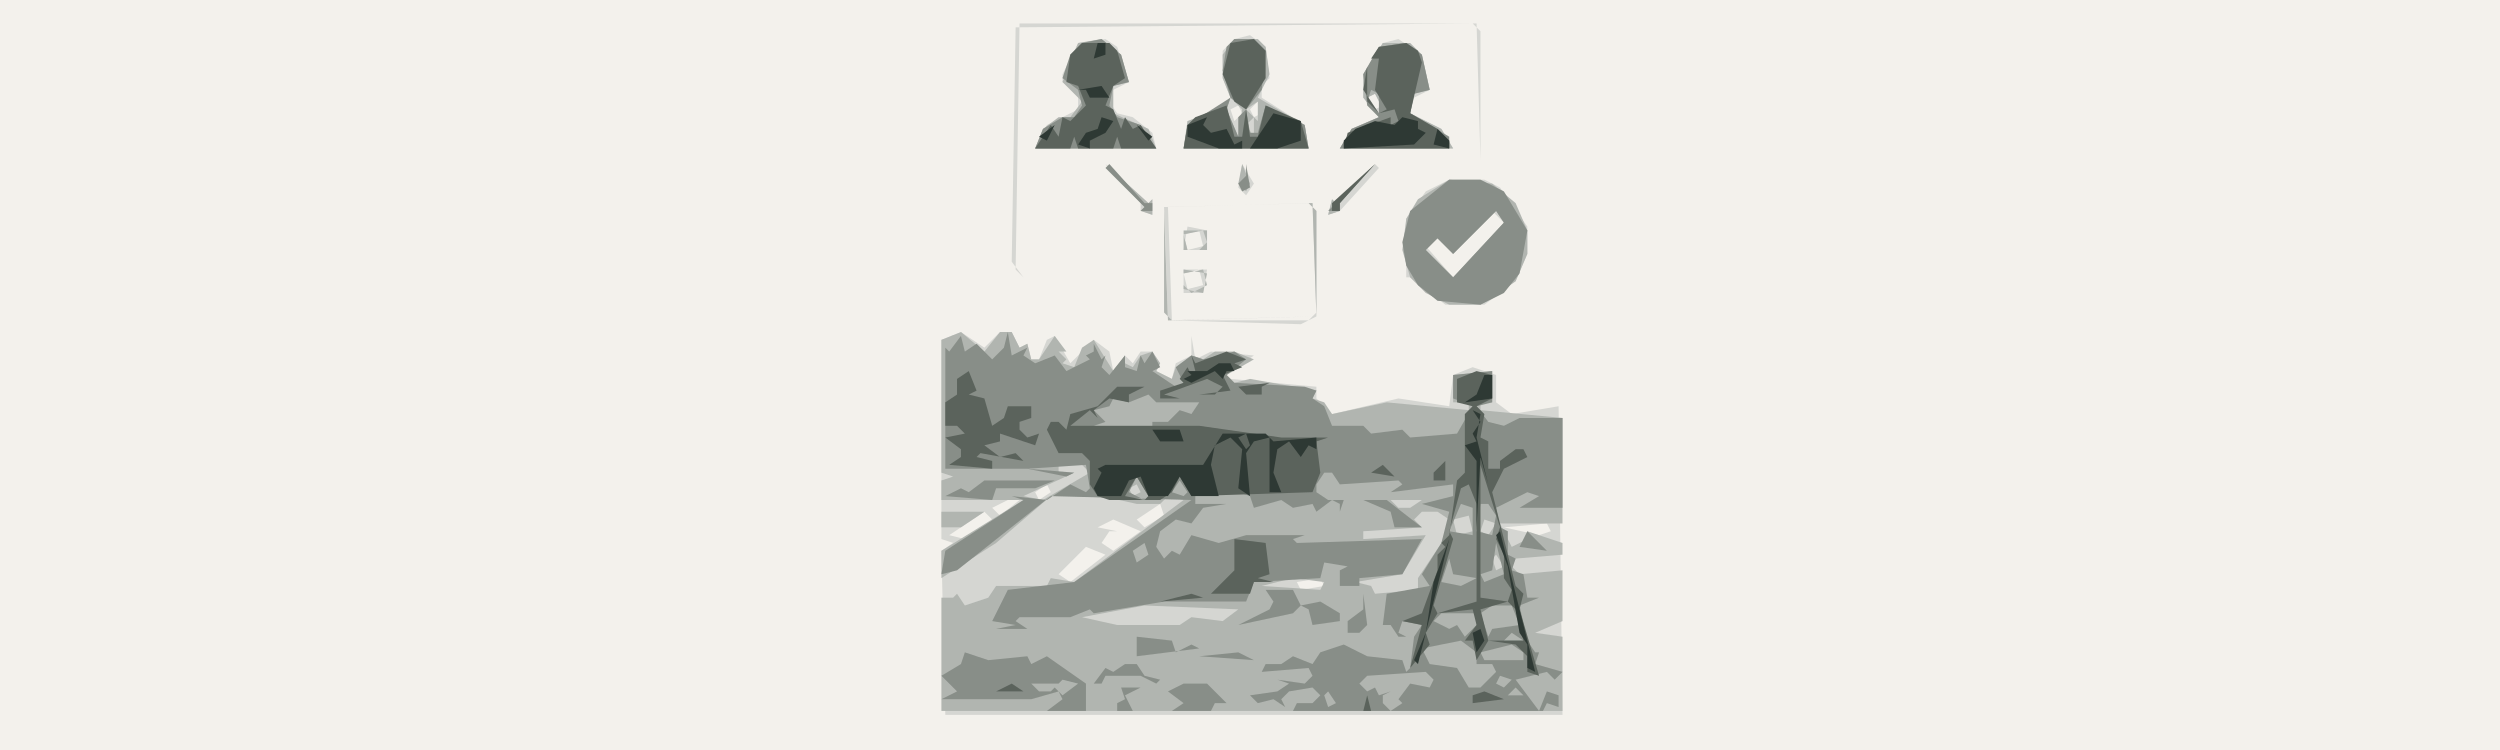
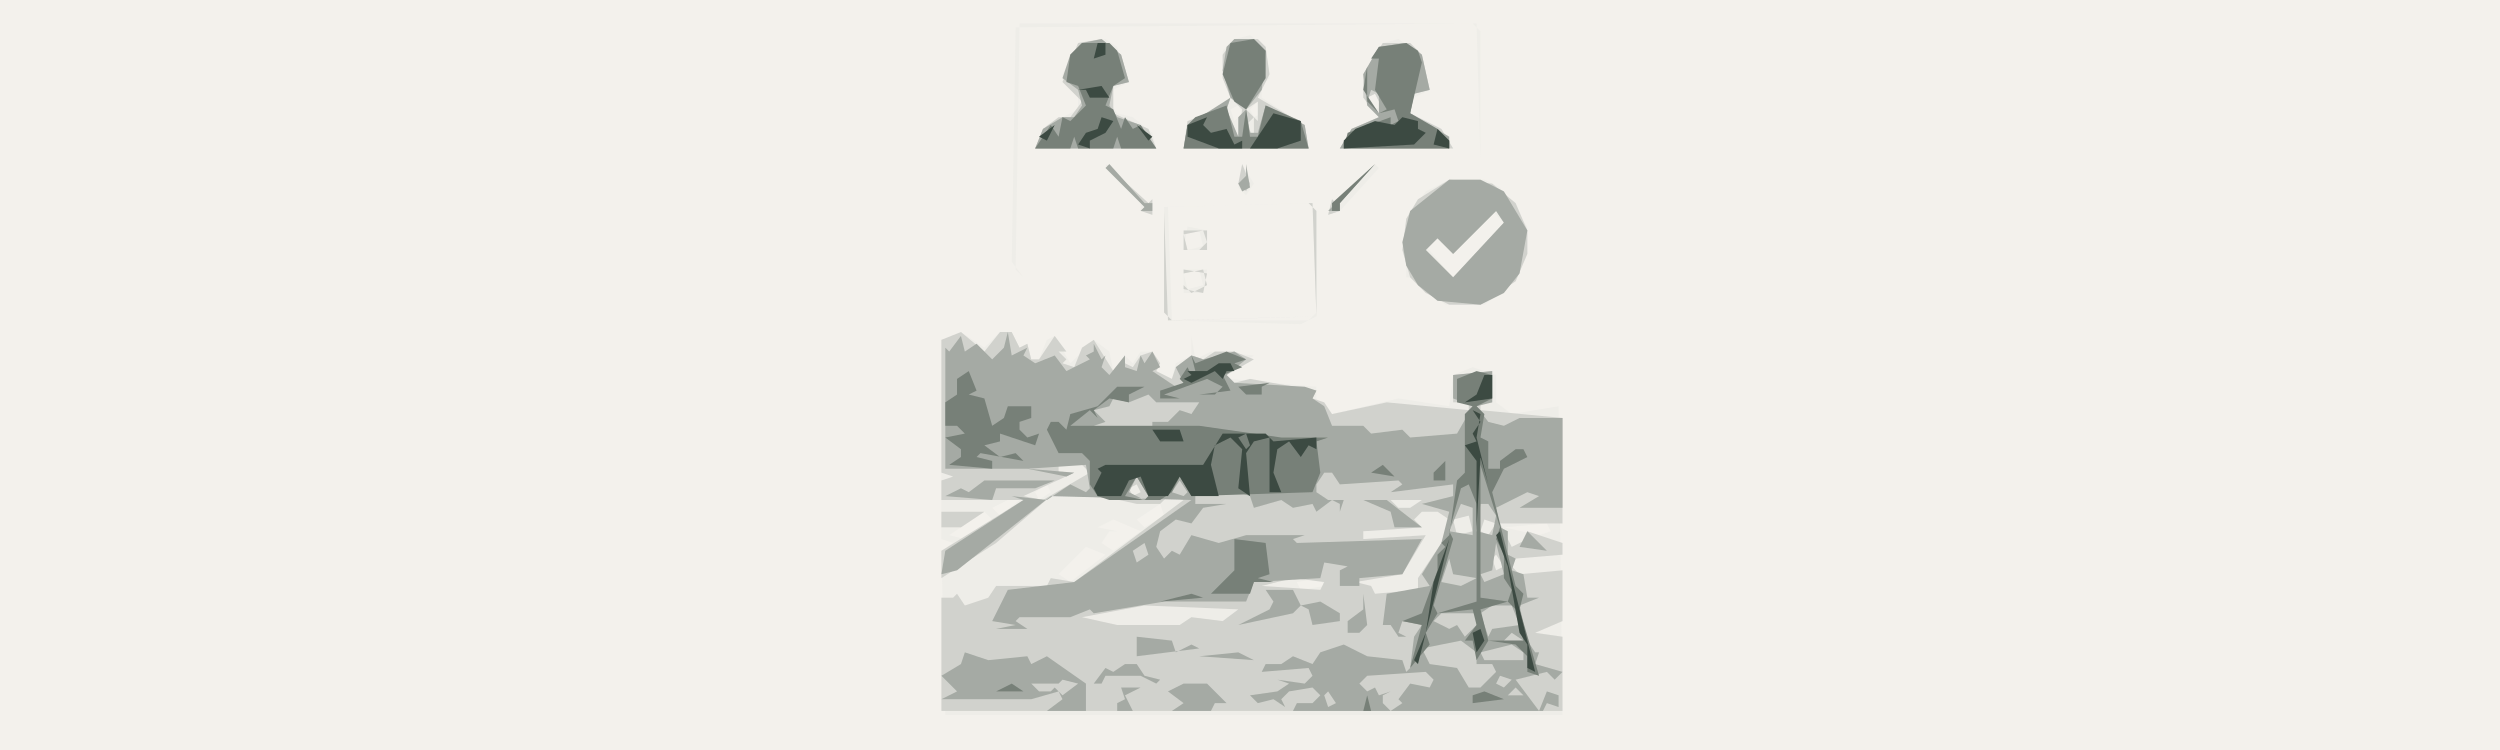
<svg xmlns="http://www.w3.org/2000/svg" viewBox="0 0 640 192" role="img" aria-label="SE-G detailed vector artwork">
  <rect width="640" height="192" fill="#f3f1ec" />
-   <path fill="#d5d6d2" fill-rule="evenodd" d="M241,87 241,138 244,139 241,141 242,183 400,183 399,104 387,106 383,103 383,96 377,94 372,96 371,104 358,102 341,106 337,102 337,99 315,97 314,96 321,91 310,90 306,92 305,86 305,91 301,93 300,97 296,95 297,93 295,90 292,90 290,93 288,91 285,95 284,90 280,87 274,93 270,86 268,87 266,92 264,92 263,88 261,89 259,85 256,85 252,89 246,85ZM332,149 338,148 339,150 333,151ZM283,142 274,149 271,147 278,140ZM385,135 396,134 397,136 394,137ZM281,135 285,133 292,136 285,141 282,139 284,136 286,136ZM254,133 247,138 243,137 252,131ZM297,129 298,132 293,135 291,133ZM260,127 261,128 256,132 254,130ZM268,124 269,126 266,128 265,126ZM303,69 303,75 308,75 309,69ZM303,70 307,69 308,73 304,74ZM304,58 303,64 309,64 309,59ZM303,60 307,59 308,63 304,64ZM298,53 299,82 333,83 337,81 336,52ZM299,53 335,52 337,54 337,80 335,82 300,82ZM391,58 384,48 380,46 371,46 365,49 360,56 360,71 345,71 361,71 370,78 380,78 388,72 391,65ZM382,54 385,57 372,71 365,63 368,61 372,65ZM353,43 352,42 342,52 341,51 340,55 343,54ZM318,42 317,48 319,50 321,47ZM283,42 292,52 292,54 295,55 295,51 294,52ZM354,11 349,19 349,25 353,30 346,33 343,38 372,38 369,33 361,29 362,25 366,23 364,14 358,10ZM350,25 352,24 354,27 352,28ZM276,11 272,19 272,21 276,24 276,28 268,32 265,38 296,38 295,34 290,30 286,29 284,26 285,23 289,21 286,12 283,10ZM316,10 313,13 313,20 315,25 312,28 304,31 303,38 335,38 334,32 323,25 323,22 325,20 324,12 320,9ZM315,28 317,27 318,29 316,31ZM322,26 323,29 321,30 320,28ZM260,7 259,67 262,71 290,71 262,71 260,69 261,6 377,6 379,8 379,41 378,6Z" />
-   <path fill="#b1b5b0" fill-rule="evenodd" d="M241,135 246,135 252,131 241,131ZM241,87 241,121 244,122 241,123 241,128 262,128 241,141 241,148 255,139 269,127 282,127 291,129 297,129 299,127 303,128 275,149 269,148 268,150 255,150 253,153 247,155 245,152 246,151 244,153 241,153 241,182 400,182 400,163 393,162 400,159 400,146 389,147 387,145 388,143 400,142 400,139 391,136 391,138 387,140 384,134 400,134 400,107 379,105 379,103 382,103 382,95 372,96 372,103 376,103 376,105 355,103 341,106 339,103 336,102 337,100 320,97 316,98 314,96 321,92 316,90 311,90 308,92 305,91 301,94 300,97 296,95 297,93 295,90 292,91 290,94 288,93 288,91 285,95 280,87 277,89 275,94 272,93 273,92 271,90 273,90 270,86 266,92 264,92 263,88 261,89 259,85 256,85 252,90 246,85ZM277,158 293,155 317,156 313,159 305,158 302,160 286,160ZM323,150 331,148 339,149 338,151ZM382,143 383,142 385,145 383,146ZM379,136 380,133 383,134 381,137ZM372,133 376,132 377,136 373,137ZM371,133 369,139 363,148 363,151 352,152 351,150 347,149 359,147 365,137 349,138 349,136 364,135 362,133 364,131 368,131ZM356,128 364,128 361,130 358,130ZM289,125 291,124 292,126 290,127ZM279,121 267,128 262,127 275,121 271,121 271,119 277,119ZM303,69 303,74 308,75 309,70ZM303,70 308,69 309,73 305,75 303,73ZM303,59 303,64 309,64 309,59ZM303,60 308,59 309,62 307,64 304,64ZM298,54 299,82 337,81 336,52 300,52ZM298,54 300,52 335,52 337,54 337,81 300,82 298,80ZM371,46 363,51 360,56 359,64 361,71 365,75 371,78 379,78 388,72 391,65 391,59 388,52 382,47ZM383,54 385,57 372,71 365,64 368,61 372,65ZM352,42 342,52 341,51 340,55 343,54 343,52ZM318,42 317,47 319,49 320,47ZM283,42 293,53 292,54 295,55 295,51 294,52ZM354,11 349,19 349,25 353,30 346,33 343,38 372,38 369,33 361,29 362,24 366,23 364,14 361,11ZM350,25 352,24 354,28 353,29ZM316,10 313,14 313,20 315,25 312,28 304,31 303,38 335,38 334,32 322,25 325,19 324,12 322,10ZM321,30 321,35 319,32ZM322,26 322,31 319,28ZM315,25 318,28 317,35 314,28ZM276,11 272,21 277,26 274,30 271,30 267,33 265,38 296,38 294,33 285,29 285,22 289,21 287,14 282,10Z" />
-   <path fill="#888e88" fill-rule="evenodd" d="M287,176 288,179 286,180 286,182 290,182 288,178 292,176ZM299,177 303,180 300,182 310,182 311,180 314,180 309,175 303,175ZM307,168 321,169 317,167ZM241,179 264,179 271,177 272,179 268,182 278,182 278,175 282,175 283,173 292,173 296,175 297,174 293,173 291,170 288,170 285,172 283,171 280,175 278,175 268,168 264,170 263,168 253,169 247,167 246,170 241,173 243,175 242,176 243,175 245,177ZM270,176 272,174 276,175 272,178ZM264,175 271,175 269,177 266,177ZM291,163 291,168 307,166 305,165 301,167 300,164ZM349,152 349,156 345,159 345,162 348,162 350,160ZM317,160 331,157 333,155 335,156 336,160 343,159 343,157 338,154 333,155 331,151 324,151 326,154 325,156ZM391,136 389,140 396,141ZM242,127 254,128 255,125 265,125 270,123 252,123 248,126 246,125ZM242,89 242,120 263,120 273,122 275,121 263,120 278,119 279,125 278,126 274,124 268,128 259,127 262,128 242,141 241,147 245,146 269,127 305,128 275,149 258,151 254,159 260,160 255,161 263,161 260,159 261,158 274,158 279,156 280,157 298,154 319,154 321,149 338,148 339,144 345,145 343,146 343,150 348,150 348,148 359,147 364,138 332,139 331,138 334,137 319,137 312,139 305,137 302,142 300,141 298,143 296,140 297,136 301,133 305,134 308,130 314,129 306,129 306,127 317,126 320,127 321,130 328,128 331,130 336,129 337,131 341,128 343,129 343,131 344,128 349,128 356,131 357,135 364,135 355,128 340,128 337,126 337,124 339,121 341,121 343,124 358,123 359,124 356,126 372,124 372,127 364,129 371,131 369,139 364,147 366,150 355,152 354,160 356,160 358,163 360,163 358,162 359,159 364,160 362,163 361,171 360,172 359,169 350,168 344,165 338,167 336,170 331,168 328,170 324,170 323,172 335,171 336,173 334,175 327,174 330,175 327,177 320,178 322,180 326,179 329,181 328,179 330,177 336,176 338,178 336,180 332,180 331,182 395,182 396,180 399,181 399,178 396,177 394,182 388,174 396,172 398,174 400,172 393,170 394,167 398,167 393,167 391,164 389,155 394,153 391,153 390,147 387,146 388,143 386,142 386,136 384,135 383,130 391,126 394,127 389,130 400,130 400,107 389,107 385,109 381,108 378,104 382,103 382,95 372,96 372,102 377,104 373,111 361,112 359,110 351,111 349,109 341,109 339,104 336,102 337,100 334,99 316,98 314,96 319,92 316,90 308,92 305,91 301,94 303,98 301,99 295,95 297,94 295,90 293,93 292,91 291,95 288,94 288,91 284,96 282,94 283,91 282,92 280,88 280,90 278,91 279,92 273,95 270,91 265,93 262,91 263,89 259,91 258,85 257,89 254,92 250,88 247,90 246,86 243,90ZM339,178 340,177 342,180 340,181ZM386,178 388,176 390,178ZM383,175 384,173 387,174 385,176ZM367,174 366,176 361,175 358,179 359,180 356,182 354,180 354,178 356,177 353,178 352,176 350,177 348,175 350,173 365,172ZM379,167 387,165 390,167 390,169 380,169ZM364,166 374,164 378,167 378,170 382,170 383,172 379,176 376,176 373,171 366,170ZM385,164 387,162 390,164ZM378,157 378,160 375,163 373,160 371,161 367,159 369,157ZM379,157 382,155 387,155 389,160 382,161 381,163ZM369,149 371,143 372,147 378,148 374,150ZM383,139 385,147 380,149 379,147 382,146ZM293,139 294,142 291,144 290,141ZM379,129 381,129 383,132 382,137 378,136ZM374,129 377,130 377,137 371,136ZM302,123 304,126 303,127 300,126ZM291,122 294,127 293,128 289,126ZM307,103 305,106 302,105 299,108 287,108 295,108 295,110 280,109 283,108 280,105 284,104 285,102 289,103 294,101 296,103ZM371,46 361,54 359,62 360,68 363,73 368,77 379,78 385,75 389,70 391,59 385,49 379,46ZM383,54 385,57 372,71 365,64 368,61 372,65ZM352,42 340,54 343,54 343,52ZM319,42 319,45 317,47 318,49 320,48ZM284,42 283,43 293,53 292,54 295,54 295,52 293,52ZM353,12 349,19 350,27 353,30 346,33 343,38 371,38 371,35 361,29 362,24 366,23 364,14 360,11ZM351,23 353,24 353,29 350,26ZM316,10 314,12 313,18 315,25 304,32 303,38 335,38 334,32 324,27 322,34 320,34 319,28 323,23 324,13 321,10ZM315,25 319,28 317,30 317,35 314,28ZM277,11 274,14 272,20 276,23 277,27 275,30 272,30 267,33 265,38 296,38 292,32 286,30 284,27 285,22 289,21 287,14 282,10Z" />
-   <path fill="#5b635c" fill-rule="evenodd" d="M350,178 349,182 351,182ZM377,178 377,180 385,179 380,177ZM262,177 259,175 255,177ZM308,153 305,152 297,154ZM324,139 316,138 316,146 310,152 320,152 321,149 326,149 322,148 325,147ZM351,121 357,122 354,119ZM370,118 367,121 367,123 370,123ZM268,110 271,116 277,116 279,118 279,124 281,127 284,128 297,128 300,126 302,122 305,127 336,126 338,121 337,113 340,112 328,112 307,109 274,109 279,105 281,107 280,105 284,102 289,103 289,101 293,99 286,99 281,104 274,106 273,110 271,108 269,108ZM291,122 294,127 293,128 288,127ZM317,99 319,101 323,101 323,99 325,98ZM378,95 373,97 373,103 377,104 375,106 375,121 373,123 371,137 369,139 370,140 368,142 368,146 364,157 359,159 364,160 361,171 366,165 365,162 368,157 377,156 378,160 375,164 368,164 377,164 378,169 381,164 388,165 391,168 391,172 394,173 389,156 390,152 388,150 382,126 385,120 391,117 390,115 388,115 384,118 384,120 381,120 381,113 379,112 380,106 378,104 382,102 382,96ZM379,156 386,154 388,156 390,164 381,164ZM376,124 378,129 378,154 368,157 367,155 372,138 371,136 374,125ZM379,119 384,135 383,138 385,142 385,148 387,151 386,154 379,153ZM245,97 245,101 242,103 242,109 245,109 247,111 242,112 246,115 246,117 243,119 254,120 254,118 250,117 251,116 262,118 260,116 256,117 252,114 256,113 256,111 265,114 266,111 263,112 261,110 261,108 264,107 264,104 258,104 257,107 254,109 252,102 248,101 250,100 248,95ZM319,92 314,90 306,93 305,91 306,95 305,96 304,94 302,97 303,98 297,100 297,102 302,102 298,101 309,97 313,99 311,101 307,101 315,100 313,96 318,94 316,93ZM352,42 341,52 341,54 343,54 343,52ZM353,12 351,15 353,15 352,23 355,28 353,29 350,26 350,17 349,23 353,29 357,28 358,31 356,32 356,30 345,34 344,38 371,38 371,36 368,33 361,29 364,16 363,13 360,11ZM277,11 274,14 273,21 276,22 278,27 274,31 272,30 271,35 269,32 265,38 274,38 275,35 276,38 285,38 286,35 287,38 296,38 292,32 290,33 288,30 287,33 285,28 283,27 285,22 288,20 286,13 284,11ZM315,11 313,19 316,26 319,28 318,35 316,35 314,27 306,30 304,32 303,38 335,38 333,31 324,27 322,35 320,35 319,28 324,20 324,13 321,10Z" />
-   <path fill="#2e3934" fill-rule="evenodd" d="M379,161 377,162 378,167 380,164ZM371,138 367,149 365,162 362,169 363,170ZM384,136 383,137 386,145 389,162 391,165 391,171 393,172ZM337,112 326,113 324,111 313,111 308,119 283,119 281,120 282,121 280,125 281,127 287,127 289,123 292,122 294,127 299,127 302,122 305,127 312,127 310,119 311,114 315,112 318,115 317,125 320,127 319,116 321,113 325,112 325,126 328,126 326,121 327,115 330,113 333,117 335,114 337,115ZM317,112 319,111 320,114 319,115ZM295,110 297,113 303,113 302,110ZM377,105 379,108 377,111 378,113 375,114 378,118 378,135 379,117 381,124 378,112 379,106ZM382,96 380,96 378,101 375,103 382,102ZM316,95 315,93 312,93 309,95 304,95 305,96 303,97 305,98 311,95 313,97 314,95ZM368,33 367,37 371,38 371,36ZM291,32 294,36 295,35ZM270,32 266,35 268,36ZM365,34 363,33 363,31 359,30 357,32 352,31 347,33 344,36 344,38 362,37ZM304,32 304,35 312,38 318,38 318,36 316,37 314,33 310,34 308,32 309,30ZM285,31 282,30 281,33 278,34 276,37 279,38 279,36 283,34ZM333,31 326,29 320,38 327,38 333,36ZM276,23 278,23 279,25 284,25 282,22ZM283,11 281,11 280,15 283,14Z" />
+   <path fill="#eeede8" fill-rule="evenodd" d="M241,87 241,138 244,139 241,141 242,183 400,183 399,104 387,106 383,103 383,96 377,94 372,96 371,104 358,102 341,106 337,102 337,99 315,97 314,96 321,91 310,90 306,92 305,86 305,91 301,93 300,97 296,95 297,93 295,90 292,90 290,93 288,91 285,95 284,90 280,87 274,93 270,86 268,87 266,92 264,92 263,88 261,89 259,85 256,85 252,89 246,85ZM332,149 338,148 339,150 333,151ZM283,142 274,149 271,147 278,140ZM385,135 396,134 397,136 394,137ZM281,135 285,133 292,136 285,141 282,139 284,136 286,136ZM254,133 247,138 243,137 252,131ZM297,129 298,132 293,135 291,133ZM260,127 261,128 256,132 254,130ZM268,124 269,126 266,128 265,126ZM303,69 303,75 308,75 309,69ZM303,70 307,69 308,73 304,74ZM304,58 303,64 309,64 309,59ZM303,60 307,59 308,63 304,64ZM298,53 299,82 333,83 337,81 336,52ZM299,53 335,52 337,54 337,80 335,82 300,82ZM391,58 384,48 380,46 371,46 365,49 360,56 360,71 345,71 361,71 370,78 380,78 388,72 391,65ZM382,54 385,57 372,71 365,63 368,61 372,65ZM353,43 352,42 342,52 341,51 340,55 343,54ZM318,42 317,48 319,50 321,47ZM283,42 292,52 292,54 295,55 295,51 294,52ZM354,11 349,19 349,25 353,30 346,33 343,38 372,38 369,33 361,29 362,25 366,23 364,14 358,10ZM350,25 352,24 354,27 352,28ZM276,11 272,19 272,21 276,24 276,28 268,32 265,38 296,38 295,34 290,30 286,29 284,26 285,23 289,21 286,12 283,10ZM316,10 313,13 313,20 315,25 312,28 304,31 303,38 335,38 334,32 323,25 323,22 325,20 324,12 320,9ZM315,28 317,27 318,29 316,31ZM322,26 323,29 321,30 320,28ZM260,7 259,67 262,71 290,71 262,71 260,69 261,6 377,6 379,8 379,41 378,6Z" />
+   <path fill="#d1d2cd" fill-rule="evenodd" d="M241,135 246,135 252,131 241,131ZM241,87 241,121 244,122 241,123 241,128 262,128 241,141 241,148 255,139 269,127 282,127 291,129 297,129 299,127 303,128 275,149 269,148 268,150 255,150 253,153 247,155 245,152 246,151 244,153 241,153 241,182 400,182 400,163 393,162 400,159 400,146 389,147 387,145 388,143 400,142 400,139 391,136 391,138 387,140 384,134 400,134 400,107 379,105 379,103 382,103 382,95 372,96 372,103 376,103 376,105 355,103 341,106 339,103 336,102 337,100 320,97 316,98 314,96 321,92 316,90 311,90 308,92 305,91 301,94 300,97 296,95 297,93 295,90 292,91 290,94 288,93 288,91 285,95 280,87 277,89 275,94 272,93 273,92 271,90 273,90 270,86 266,92 264,92 263,88 261,89 259,85 256,85 252,90 246,85ZM277,158 293,155 317,156 313,159 305,158 302,160 286,160ZM323,150 331,148 339,149 338,151ZM382,143 383,142 385,145 383,146ZM379,136 380,133 383,134 381,137ZM372,133 376,132 377,136 373,137ZM371,133 369,139 363,148 363,151 352,152 351,150 347,149 359,147 365,137 349,138 349,136 364,135 362,133 364,131 368,131ZM356,128 364,128 361,130 358,130ZM289,125 291,124 292,126 290,127ZM279,121 267,128 262,127 275,121 271,121 271,119 277,119ZM303,69 303,74 308,75 309,70ZM303,70 308,69 309,73 305,75 303,73ZM303,59 303,64 309,64 309,59ZM303,60 308,59 309,62 307,64 304,64ZM298,54 299,82 337,81 336,52 300,52ZM298,54 300,52 335,52 337,54 337,81 300,82 298,80ZM371,46 363,51 360,56 359,64 361,71 365,75 371,78 379,78 388,72 391,65 391,59 388,52 382,47ZM383,54 385,57 372,71 365,64 368,61 372,65ZM352,42 342,52 341,51 340,55 343,54 343,52ZM318,42 317,47 319,49 320,47ZM283,42 293,53 292,54 295,55 295,51 294,52ZM354,11 349,19 349,25 353,30 346,33 343,38 372,38 369,33 361,29 362,24 366,23 364,14 361,11ZM350,25 352,24 354,28 353,29ZM316,10 313,14 313,20 315,25 312,28 304,31 303,38 335,38 334,32 322,25 325,19 324,12 322,10ZM321,30 321,35 319,32ZM322,26 322,31 319,28ZM315,25 318,28 317,35 314,28ZM276,11 272,21 277,26 274,30 271,30 267,33 265,38 296,38 294,33 285,29 285,22 289,21 287,14 282,10Z" />
+   <path fill="#a5aaa4" fill-rule="evenodd" d="M287,176 288,179 286,180 286,182 290,182 288,178 292,176ZM299,177 303,180 300,182 310,182 311,180 314,180 309,175 303,175ZM307,168 321,169 317,167ZM241,179 264,179 271,177 272,179 268,182 278,182 278,175 282,175 283,173 292,173 296,175 297,174 293,173 291,170 288,170 285,172 283,171 280,175 278,175 268,168 264,170 263,168 253,169 247,167 246,170 241,173 243,175 242,176 243,175 245,177ZM270,176 272,174 276,175 272,178ZM264,175 271,175 269,177 266,177ZM291,163 291,168 307,166 305,165 301,167 300,164ZM349,152 349,156 345,159 345,162 348,162 350,160ZM317,160 331,157 333,155 335,156 336,160 343,159 343,157 338,154 333,155 331,151 324,151 326,154 325,156ZM391,136 389,140 396,141ZM242,127 254,128 255,125 265,125 270,123 252,123 248,126 246,125ZM242,89 242,120 263,120 273,122 275,121 263,120 278,119 279,125 278,126 274,124 268,128 259,127 262,128 242,141 241,147 245,146 269,127 305,128 275,149 258,151 254,159 260,160 255,161 263,161 260,159 261,158 274,158 279,156 280,157 298,154 319,154 321,149 338,148 339,144 345,145 343,146 343,150 348,150 348,148 359,147 364,138 332,139 331,138 334,137 319,137 312,139 305,137 302,142 300,141 298,143 296,140 297,136 301,133 305,134 308,130 314,129 306,129 306,127 317,126 320,127 321,130 328,128 331,130 336,129 337,131 341,128 343,129 343,131 344,128 349,128 356,131 357,135 364,135 355,128 340,128 337,126 337,124 339,121 341,121 343,124 358,123 359,124 356,126 372,124 372,127 364,129 371,131 369,139 364,147 366,150 355,152 354,160 356,160 358,163 360,163 358,162 359,159 364,160 362,163 361,171 360,172 359,169 350,168 344,165 338,167 336,170 331,168 328,170 324,170 323,172 335,171 336,173 334,175 327,174 330,175 327,177 320,178 322,180 326,179 329,181 328,179 330,177 336,176 338,178 336,180 332,180 331,182 395,182 396,180 399,181 399,178 396,177 394,182 388,174 396,172 398,174 400,172 393,170 394,167 398,167 393,167 391,164 389,155 394,153 391,153 390,147 387,146 388,143 386,142 386,136 384,135 383,130 391,126 394,127 389,130 400,130 400,107 389,107 385,109 381,108 378,104 382,103 382,95 372,96 372,102 377,104 373,111 361,112 359,110 351,111 349,109 341,109 339,104 336,102 337,100 334,99 316,98 314,96 319,92 316,90 308,92 305,91 301,94 303,98 301,99 295,95 297,94 295,90 293,93 292,91 291,95 288,94 288,91 284,96 282,94 283,91 282,92 280,88 280,90 278,91 279,92 273,95 270,91 265,93 262,91 263,89 259,91 258,85 257,89 254,92 250,88 247,90 246,86 243,90ZM339,178 340,177 342,180 340,181ZM386,178 388,176 390,178ZM383,175 384,173 387,174 385,176ZM367,174 366,176 361,175 358,179 359,180 356,182 354,180 354,178 356,177 353,178 352,176 350,177 348,175 350,173 365,172ZM379,167 387,165 390,167 390,169 380,169ZM364,166 374,164 378,167 378,170 382,170 383,172 379,176 376,176 373,171 366,170ZM385,164 387,162 390,164ZM378,157 378,160 375,163 373,160 371,161 367,159 369,157ZM379,157 382,155 387,155 389,160 382,161 381,163ZM369,149 371,143 372,147 378,148 374,150ZM383,139 385,147 380,149 379,147 382,146ZM293,139 294,142 291,144 290,141ZM379,129 381,129 383,132 382,137 378,136ZM374,129 377,130 377,137 371,136ZM302,123 304,126 303,127 300,126ZM291,122 294,127 293,128 289,126ZM307,103 305,106 302,105 299,108 287,108 295,108 295,110 280,109 283,108 280,105 284,104 285,102 289,103 294,101 296,103ZM371,46 361,54 359,62 360,68 363,73 368,77 379,78 385,75 389,70 391,59 385,49 379,46ZM383,54 385,57 372,71 365,64 368,61 372,65ZM352,42 340,54 343,54 343,52ZM319,42 319,45 317,47 318,49 320,48ZM284,42 283,43 293,53 292,54 295,54 295,52 293,52ZM353,12 349,19 350,27 353,30 346,33 343,38 371,38 371,35 361,29 362,24 366,23 364,14 360,11ZM351,23 353,24 353,29 350,26ZM316,10 314,12 313,18 315,25 304,32 303,38 335,38 334,32 324,27 322,34 320,34 319,28 323,23 324,13 321,10ZM315,25 319,28 317,30 317,35 314,28ZM277,11 274,14 272,20 276,23 277,27 275,30 272,30 267,33 265,38 296,38 292,32 286,30 284,27 285,22 289,21 287,14 282,10Z" />
+   <path fill="#778078" fill-rule="evenodd" d="M350,178 349,182 351,182ZM377,178 377,180 385,179 380,177ZM262,177 259,175 255,177ZM308,153 305,152 297,154ZM324,139 316,138 316,146 310,152 320,152 321,149 326,149 322,148 325,147ZM351,121 357,122 354,119ZM370,118 367,121 367,123 370,123ZM268,110 271,116 277,116 279,118 279,124 281,127 284,128 297,128 300,126 302,122 305,127 336,126 338,121 337,113 340,112 328,112 307,109 274,109 279,105 281,107 280,105 284,102 289,103 289,101 293,99 286,99 281,104 274,106 273,110 271,108 269,108ZM291,122 294,127 293,128 288,127ZM317,99 319,101 323,101 323,99 325,98ZM378,95 373,97 373,103 377,104 375,106 375,121 373,123 371,137 369,139 370,140 368,142 368,146 364,157 359,159 364,160 361,171 366,165 365,162 368,157 377,156 378,160 375,164 368,164 377,164 378,169 381,164 388,165 391,168 391,172 394,173 389,156 390,152 388,150 382,126 385,120 391,117 390,115 388,115 384,118 384,120 381,120 381,113 379,112 380,106 378,104 382,102 382,96ZM379,156 386,154 388,156 390,164 381,164ZM376,124 378,129 378,154 368,157 367,155 372,138 371,136 374,125ZM379,119 384,135 383,138 385,142 385,148 387,151 386,154 379,153ZM245,97 245,101 242,103 242,109 245,109 247,111 242,112 246,115 246,117 243,119 254,120 254,118 250,117 251,116 262,118 260,116 256,117 252,114 256,113 256,111 265,114 266,111 263,112 261,110 261,108 264,107 264,104 258,104 257,107 254,109 252,102 248,101 250,100 248,95ZM319,92 314,90 306,93 305,91 306,95 305,96 304,94 302,97 303,98 297,100 297,102 302,102 298,101 309,97 313,99 311,101 307,101 315,100 313,96 318,94 316,93ZM352,42 341,52 341,54 343,54 343,52ZM353,12 351,15 353,15 352,23 355,28 353,29 350,26 350,17 349,23 353,29 357,28 358,31 356,32 356,30 345,34 344,38 371,38 371,36 368,33 361,29 364,16 363,13 360,11ZM277,11 274,14 273,21 276,22 278,27 274,31 272,30 271,35 269,32 265,38 274,38 275,35 276,38 285,38 286,35 287,38 296,38 292,32 290,33 288,30 287,33 285,28 283,27 285,22 288,20 286,13 284,11ZM315,11 313,19 316,26 319,28 318,35 316,35 314,27 306,30 304,32 303,38 335,38 333,31 324,27 322,35 320,35 319,28 324,20 324,13 321,10Z" />
+   <path fill="#3c4a42" fill-rule="evenodd" d="M379,161 377,162 378,167 380,164ZM371,138 367,149 365,162 362,169 363,170ZM384,136 383,137 386,145 389,162 391,165 391,171 393,172ZM337,112 326,113 324,111 313,111 308,119 283,119 281,120 282,121 280,125 281,127 287,127 289,123 292,122 294,127 299,127 302,122 305,127 312,127 310,119 311,114 315,112 318,115 317,125 320,127 319,116 321,113 325,112 325,126 328,126 326,121 327,115 330,113 333,117 335,114 337,115ZM317,112 319,111 320,114 319,115ZM295,110 297,113 303,113 302,110ZM377,105 379,108 377,111 378,113 375,114 378,118 378,135 379,117 381,124 378,112 379,106ZM382,96 380,96 378,101 375,103 382,102ZM316,95 315,93 312,93 309,95 304,95 305,96 303,97 305,98 311,95 313,97 314,95ZM368,33 367,37 371,38 371,36ZM291,32 294,36 295,35ZM270,32 266,35 268,36ZM365,34 363,33 363,31 359,30 357,32 352,31 347,33 344,36 344,38 362,37ZM304,32 304,35 312,38 318,38 318,36 316,37 314,33 310,34 308,32 309,30ZM285,31 282,30 281,33 278,34 276,37 279,38 279,36 283,34ZM333,31 326,29 320,38 327,38 333,36ZM276,23 278,23 279,25 284,25 282,22ZM283,11 281,11 280,15 283,14Z" />
</svg>
